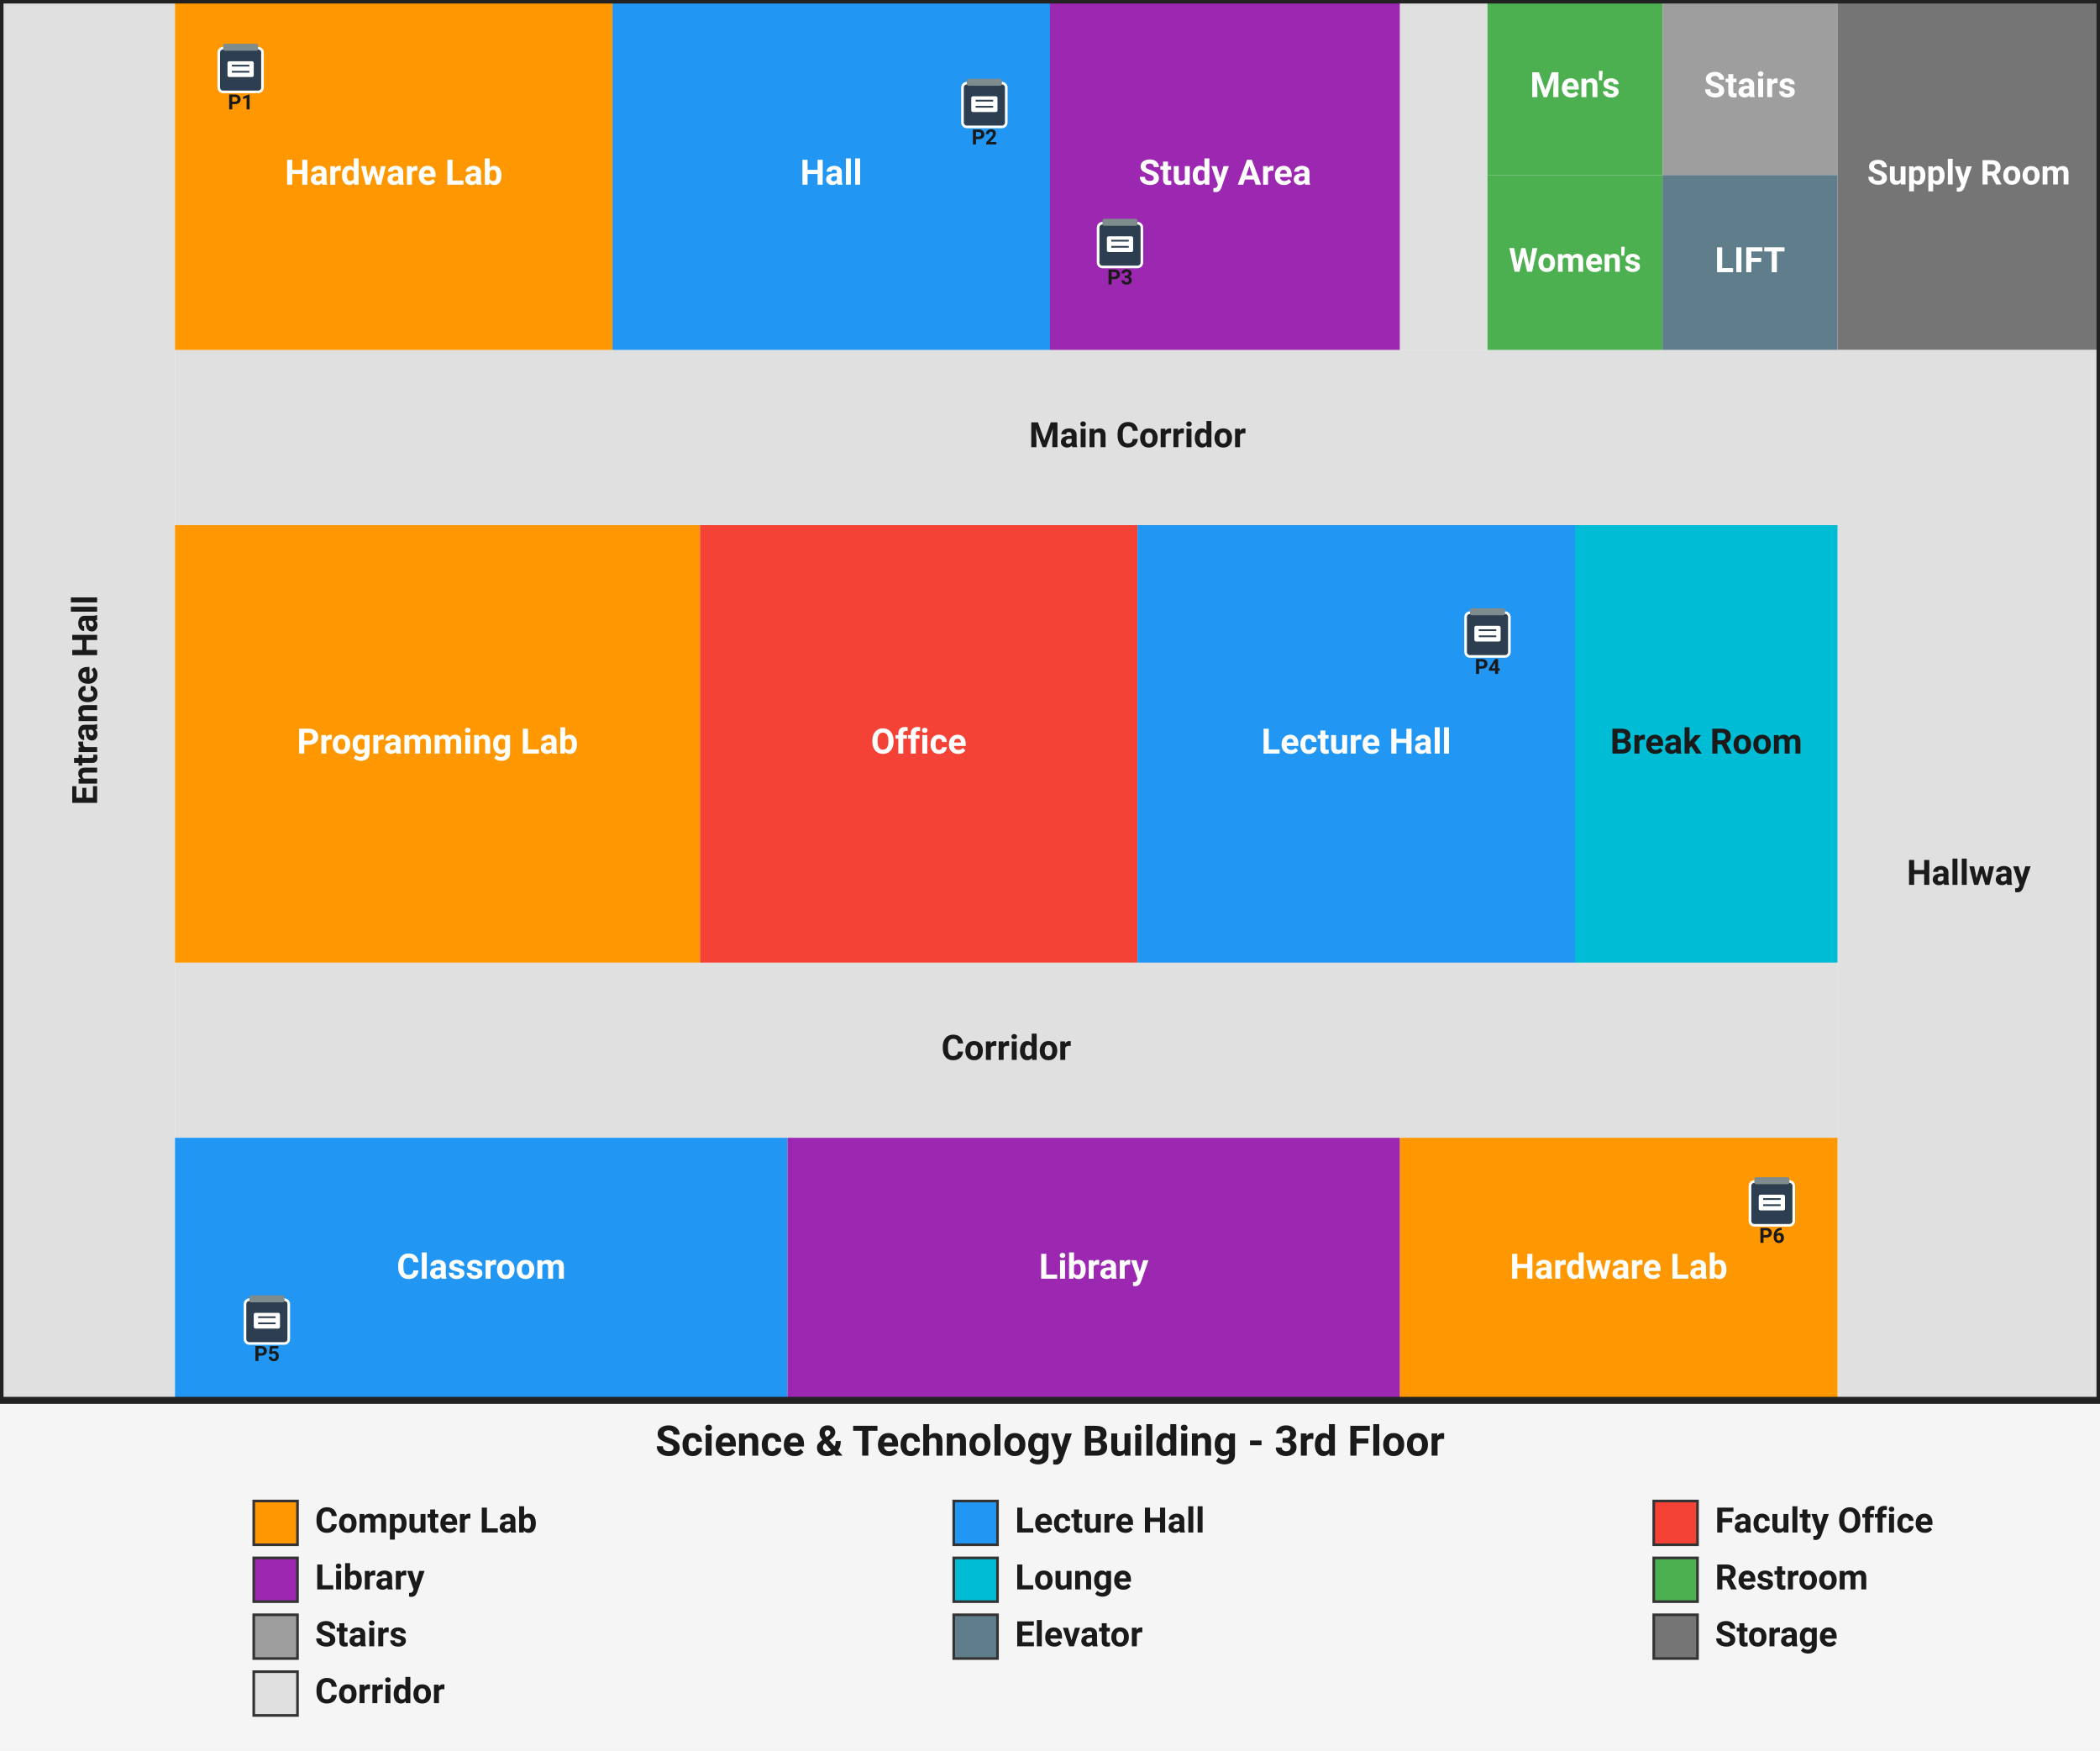
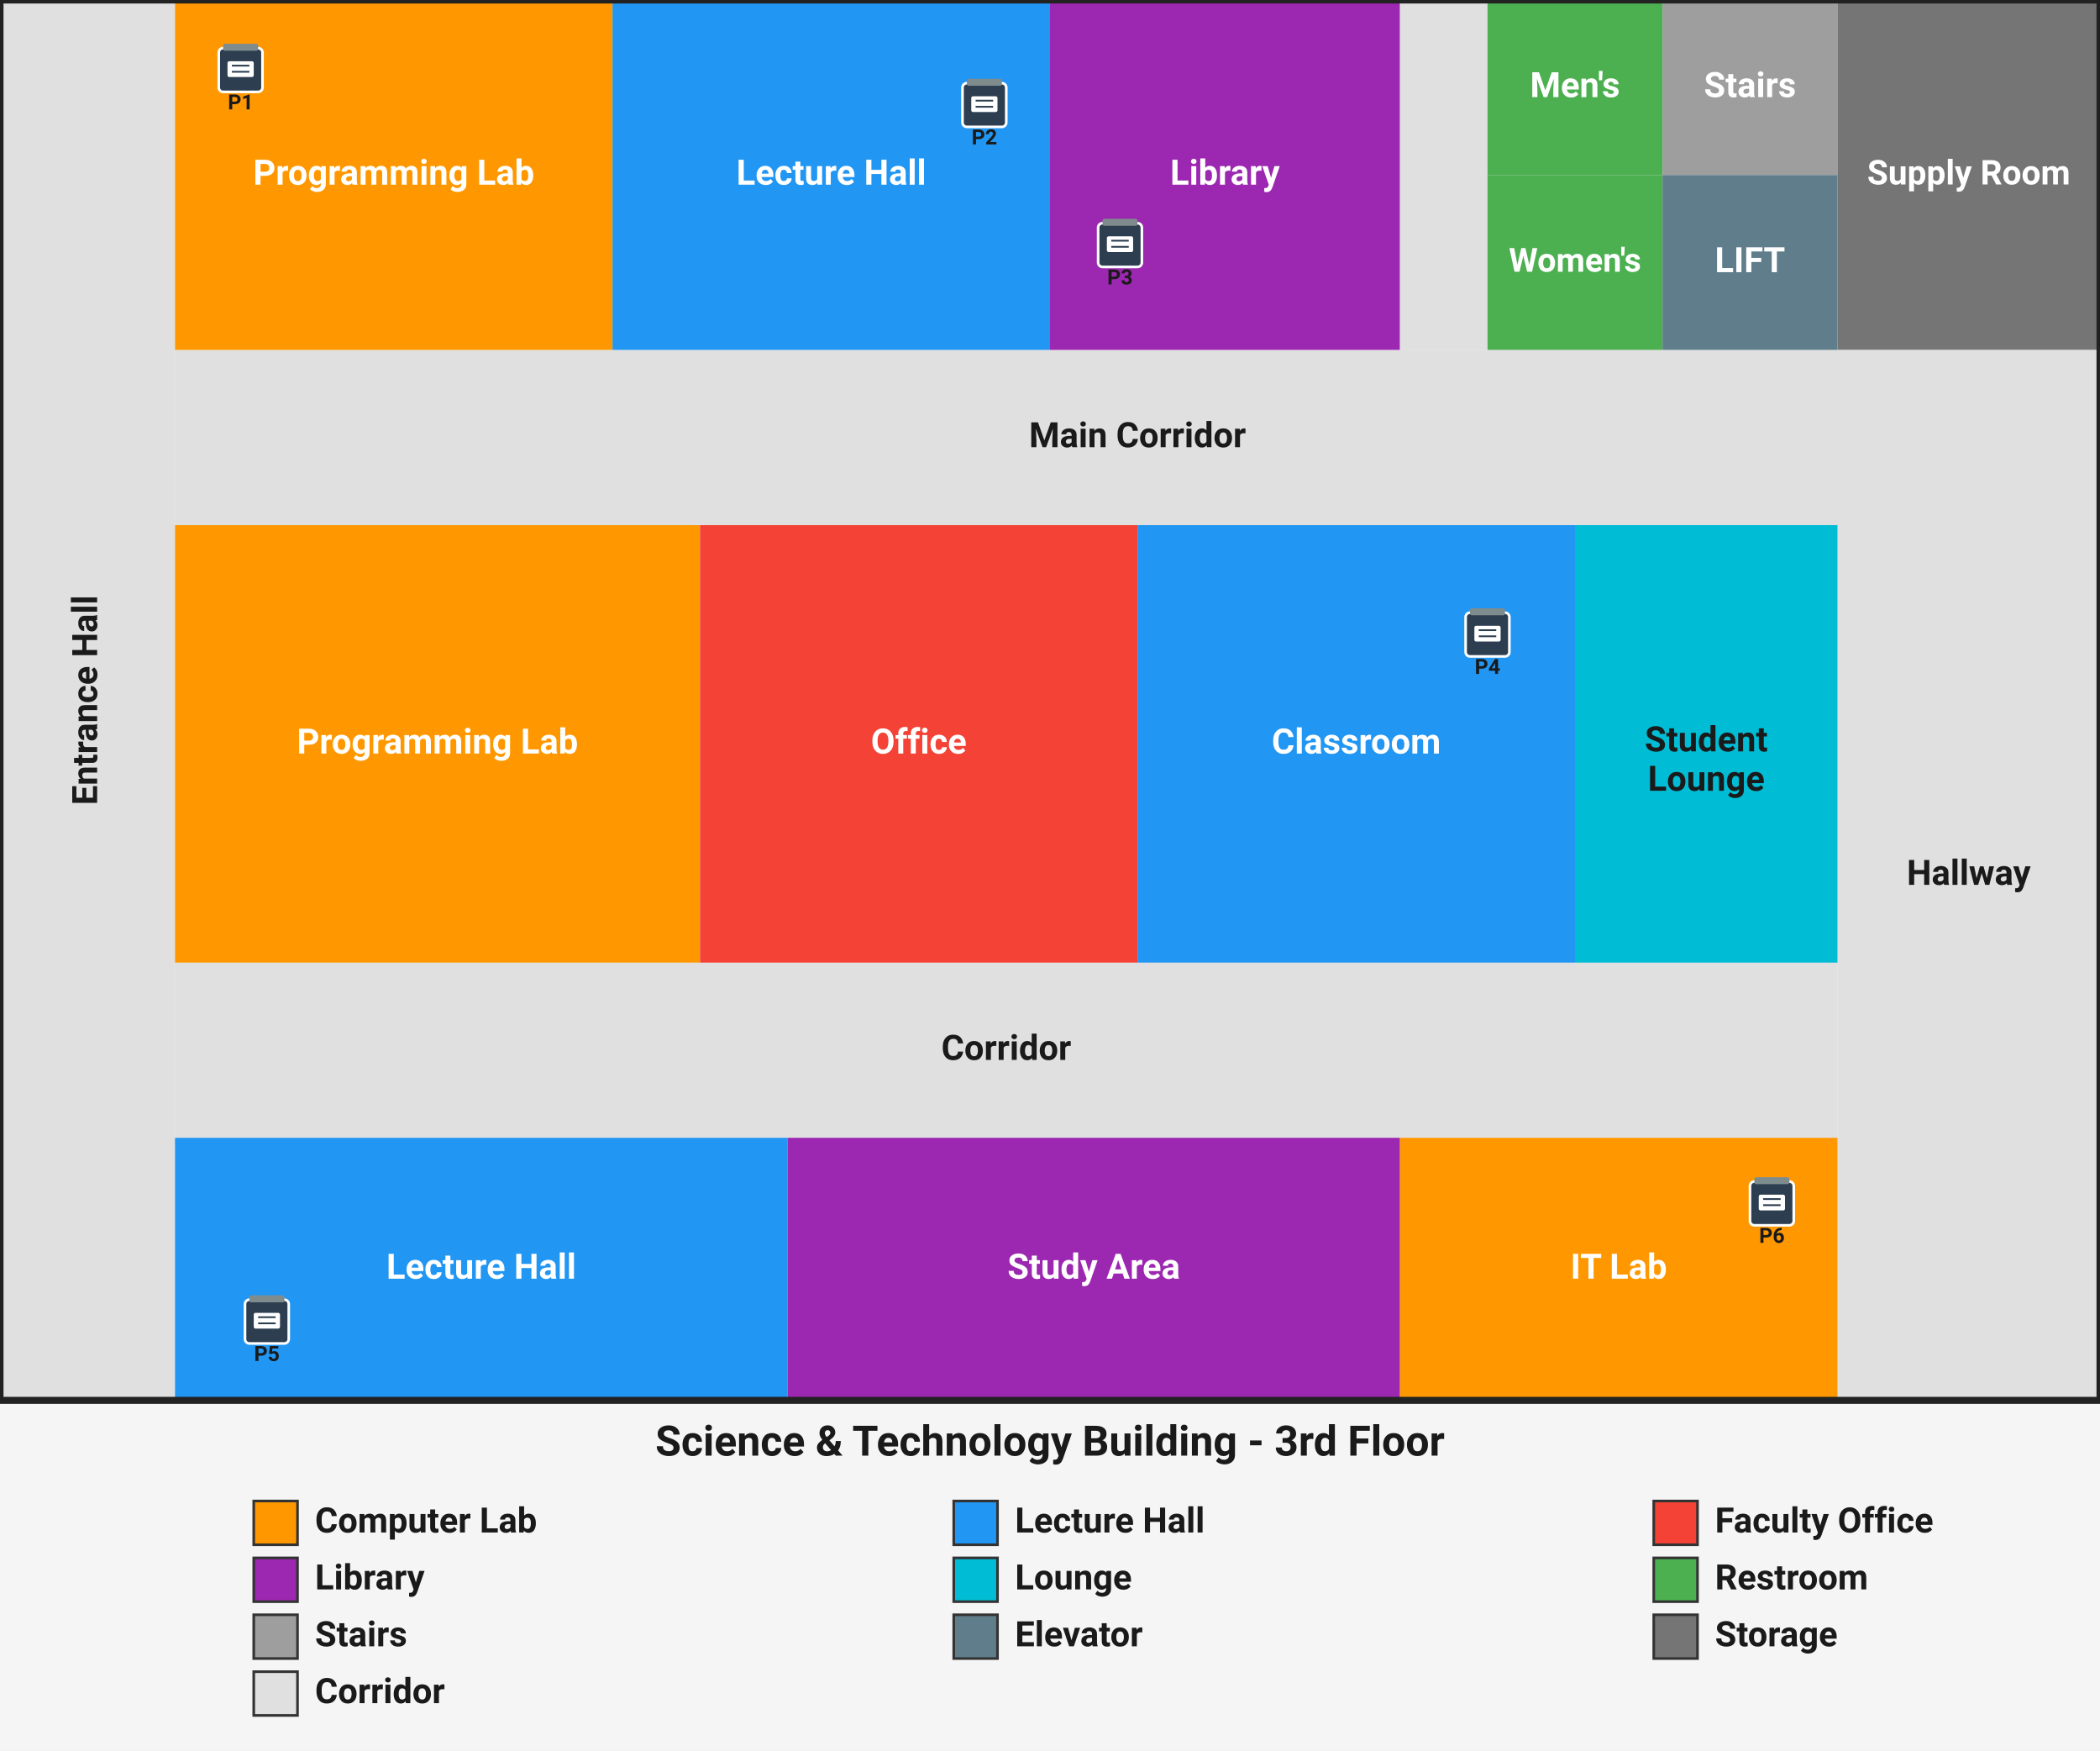
<svg xmlns="http://www.w3.org/2000/svg" viewBox="0 0 2400 2000" width="2400" height="2000" style="display:block; max-width:100%; height:auto;">
  <defs>
    <style>
      text { 
        -webkit-font-smoothing: antialiased;
        -moz-osx-font-smoothing: grayscale;
      }
    </style>
  </defs>
  <rect x="0" y="0" width="2400" height="2000" fill="#f5f5f5" />
  <rect x="0" y="0" width="200" height="1600" fill="#E0E0E0" stroke="none" />
  <text x="100.0" y="800.0" font-family="Roboto,Segoe UI,Arial,sans-serif" font-size="40" font-weight="600" fill="#1a1a1a" text-anchor="middle" dominant-baseline="middle" transform="rotate(-90 100.0 800.0)">
              Entrance Hall
            </text>
  <rect x="200" y="0" width="500" height="400" fill="#FF9800" stroke="none" />
  <text x="450.0" y="200.0" font-family="Roboto,Segoe UI,Arial,sans-serif" font-size="40" font-weight="600" fill="white" text-anchor="middle" dominant-baseline="middle">
-               Hardware Lab
+               Programming Lab
            </text>
  <rect x="700" y="0" width="500" height="400" fill="#2196F3" stroke="none" />
  <text x="950.0" y="200.0" font-family="Roboto,Segoe UI,Arial,sans-serif" font-size="40" font-weight="600" fill="white" text-anchor="middle" dominant-baseline="middle">
-               Hall
+               Lecture Hall
            </text>
  <rect x="1200" y="0" width="400" height="400" fill="#9C27B0" stroke="none" />
  <text x="1400.0" y="200.0" font-family="Roboto,Segoe UI,Arial,sans-serif" font-size="40" font-weight="600" fill="white" text-anchor="middle" dominant-baseline="middle">
-               Study Area
+               Library
            </text>
  <rect x="1600" y="0" width="100" height="400" fill="#E0E0E0" stroke="none" />
  <rect x="1700" y="0" width="200" height="200" fill="#4CAF50" stroke="none" />
  <text x="1800.0" y="100.0" font-family="Roboto,Segoe UI,Arial,sans-serif" font-size="40" font-weight="600" fill="white" text-anchor="middle" dominant-baseline="middle">
              Men's
            </text>
  <rect x="1700" y="200" width="200" height="200" fill="#4CAF50" stroke="none" />
  <text x="1800.0" y="300.0" font-family="Roboto,Segoe UI,Arial,sans-serif" font-size="38" font-weight="600" fill="white" text-anchor="middle" dominant-baseline="middle">
              Women's
            </text>
  <rect x="1900" y="0" width="200" height="200" fill="#9E9E9E" stroke="none" />
  <text x="2000.0" y="100.0" font-family="Roboto,Segoe UI,Arial,sans-serif" font-size="40" font-weight="600" fill="white" text-anchor="middle" dominant-baseline="middle">
              Stairs
            </text>
  <rect x="1900" y="200" width="200" height="200" fill="#607D8B" stroke="none" />
  <text x="2000.0" y="300.0" font-family="Roboto,Segoe UI,Arial,sans-serif" font-size="40" font-weight="600" fill="white" text-anchor="middle" dominant-baseline="middle">
              LIFT
            </text>
  <rect x="2100" y="0" width="300" height="400" fill="#757575" stroke="none" />
  <text x="2250.0" y="200.0" font-family="Roboto,Segoe UI,Arial,sans-serif" font-size="39" font-weight="600" fill="white" text-anchor="middle" dominant-baseline="middle">
              Supply Room
            </text>
  <rect x="200" y="400" width="2200" height="200" fill="#E0E0E0" stroke="none" />
  <text x="1300.0" y="500.0" font-family="Roboto,Segoe UI,Arial,sans-serif" font-size="40" font-weight="600" fill="#1a1a1a" text-anchor="middle" dominant-baseline="middle">
              Main Corridor
            </text>
  <rect x="1600" y="400" width="100" height="100" fill="#E0E0E0" stroke="none" />
  <rect x="2100" y="400" width="300" height="1200" fill="#E0E0E0" stroke="none" />
  <text x="2250.0" y="1000.0" font-family="Roboto,Segoe UI,Arial,sans-serif" font-size="40" font-weight="600" fill="#1a1a1a" text-anchor="middle" dominant-baseline="middle">
              Hallway
            </text>
  <rect x="200" y="600" width="600" height="500" fill="#FF9800" stroke="none" />
  <text x="500.0" y="850.0" font-family="Roboto,Segoe UI,Arial,sans-serif" font-size="40" font-weight="600" fill="white" text-anchor="middle" dominant-baseline="middle">
              Programming Lab
            </text>
  <rect x="800" y="600" width="500" height="500" fill="#F44336" stroke="none" />
  <text x="1050.0" y="850.0" font-family="Roboto,Segoe UI,Arial,sans-serif" font-size="40" font-weight="600" fill="white" text-anchor="middle" dominant-baseline="middle">
              Office
            </text>
  <rect x="1300" y="600" width="500" height="500" fill="#2196F3" stroke="none" />
  <text x="1550.0" y="850.0" font-family="Roboto,Segoe UI,Arial,sans-serif" font-size="40" font-weight="600" fill="white" text-anchor="middle" dominant-baseline="middle">
-               Lecture Hall
+               Classroom
            </text>
  <rect x="1800" y="600" width="300" height="500" fill="#00BCD4" stroke="none" />
-   <text x="1950.0" y="850.0" font-family="Roboto,Segoe UI,Arial,sans-serif" font-size="40" font-weight="600" fill="#1a1a1a" text-anchor="middle" dominant-baseline="middle">
-               Break Room
-             </text>
+   <g>
+     <text x="1950.0" y="847.5" font-family="Roboto,Segoe UI,Arial,sans-serif" font-size="40" font-weight="600" fill="#1a1a1a" text-anchor="middle" dominant-baseline="middle">
+                   Student
+                 </text>
+     <text x="1950.0" y="892.5" font-family="Roboto,Segoe UI,Arial,sans-serif" font-size="40" font-weight="600" fill="#1a1a1a" text-anchor="middle" dominant-baseline="middle">
+                   Lounge
+                 </text>
+   </g>
  <rect x="200" y="1100" width="1900" height="200" fill="#E0E0E0" stroke="none" />
  <text x="1150.0" y="1200.0" font-family="Roboto,Segoe UI,Arial,sans-serif" font-size="40" font-weight="600" fill="#1a1a1a" text-anchor="middle" dominant-baseline="middle">
              Corridor
            </text>
  <rect x="200" y="1300" width="700" height="300" fill="#2196F3" stroke="none" />
  <text x="550.0" y="1450.0" font-family="Roboto,Segoe UI,Arial,sans-serif" font-size="40" font-weight="600" fill="white" text-anchor="middle" dominant-baseline="middle">
-               Classroom
+               Lecture Hall
            </text>
  <rect x="900" y="1300" width="700" height="300" fill="#9C27B0" stroke="none" />
  <text x="1250.0" y="1450.0" font-family="Roboto,Segoe UI,Arial,sans-serif" font-size="40" font-weight="600" fill="white" text-anchor="middle" dominant-baseline="middle">
-               Library
+               Study Area
            </text>
  <rect x="1600" y="1300" width="500" height="300" fill="#FF9800" stroke="none" />
  <text x="1850.0" y="1450.0" font-family="Roboto,Segoe UI,Arial,sans-serif" font-size="40" font-weight="600" fill="white" text-anchor="middle" dominant-baseline="middle">
-               Hardware Lab
+               IT Lab
            </text>
  <rect x="250.0" y="55.0" width="50" height="50" fill="#2C3E50" stroke="#FFF" stroke-width="3" rx="5" />
  <rect x="255.0" y="50.0" width="40" height="8" fill="#7F8C8D" rx="2" />
  <rect x="260.0" y="70.0" width="30" height="18" fill="white" rx="2" />
  <line x1="265.0" y1="75.0" x2="285.0" y2="75.0" stroke="#2C3E50" stroke-width="2" />
  <line x1="265.0" y1="82.0" x2="285.0" y2="82.0" stroke="#2C3E50" stroke-width="2" />
  <text x="275.0" y="125.0" font-family="Roboto,Segoe UI,Arial,sans-serif" font-size="24" font-weight="700" fill="#1a1a1a" text-anchor="middle">
      P1
    </text>
  <rect x="1100.0" y="95.0" width="50" height="50" fill="#2C3E50" stroke="#FFF" stroke-width="3" rx="5" />
  <rect x="1105.0" y="90.0" width="40" height="8" fill="#7F8C8D" rx="2" />
  <rect x="1110.0" y="110.0" width="30" height="18" fill="white" rx="2" />
  <line x1="1115.0" y1="115.0" x2="1135.0" y2="115.0" stroke="#2C3E50" stroke-width="2" />
  <line x1="1115.0" y1="122.0" x2="1135.0" y2="122.0" stroke="#2C3E50" stroke-width="2" />
  <text x="1125.0" y="165.0" font-family="Roboto,Segoe UI,Arial,sans-serif" font-size="24" font-weight="700" fill="#1a1a1a" text-anchor="middle">
      P2
    </text>
  <rect x="1255.0" y="255.0" width="50" height="50" fill="#2C3E50" stroke="#FFF" stroke-width="3" rx="5" />
  <rect x="1260.0" y="250.0" width="40" height="8" fill="#7F8C8D" rx="2" />
  <rect x="1265.0" y="270.0" width="30" height="18" fill="white" rx="2" />
  <line x1="1270.0" y1="275.0" x2="1290.0" y2="275.0" stroke="#2C3E50" stroke-width="2" />
  <line x1="1270.0" y1="282.0" x2="1290.0" y2="282.0" stroke="#2C3E50" stroke-width="2" />
  <text x="1280.0" y="325.0" font-family="Roboto,Segoe UI,Arial,sans-serif" font-size="24" font-weight="700" fill="#1a1a1a" text-anchor="middle">
      P3
    </text>
  <rect x="1675.0" y="700.0" width="50" height="50" fill="#2C3E50" stroke="#FFF" stroke-width="3" rx="5" />
  <rect x="1680.0" y="695.0" width="40" height="8" fill="#7F8C8D" rx="2" />
  <rect x="1685.0" y="715.0" width="30" height="18" fill="white" rx="2" />
  <line x1="1690.0" y1="720.0" x2="1710.0" y2="720.0" stroke="#2C3E50" stroke-width="2" />
  <line x1="1690.0" y1="727.0" x2="1710.0" y2="727.0" stroke="#2C3E50" stroke-width="2" />
  <text x="1700.0" y="770.0" font-family="Roboto,Segoe UI,Arial,sans-serif" font-size="24" font-weight="700" fill="#1a1a1a" text-anchor="middle">
      P4
    </text>
  <rect x="280.0" y="1485.0" width="50" height="50" fill="#2C3E50" stroke="#FFF" stroke-width="3" rx="5" />
  <rect x="285.0" y="1480.0" width="40" height="8" fill="#7F8C8D" rx="2" />
  <rect x="290.0" y="1500.0" width="30" height="18" fill="white" rx="2" />
  <line x1="295.0" y1="1505.0" x2="315.0" y2="1505.0" stroke="#2C3E50" stroke-width="2" />
  <line x1="295.0" y1="1512.0" x2="315.0" y2="1512.0" stroke="#2C3E50" stroke-width="2" />
  <text x="305.0" y="1555.0" font-family="Roboto,Segoe UI,Arial,sans-serif" font-size="24" font-weight="700" fill="#1a1a1a" text-anchor="middle">
      P5
    </text>
  <rect x="2000.0" y="1350.0" width="50" height="50" fill="#2C3E50" stroke="#FFF" stroke-width="3" rx="5" />
  <rect x="2005.0" y="1345.0" width="40" height="8" fill="#7F8C8D" rx="2" />
  <rect x="2010.0" y="1365.0" width="30" height="18" fill="white" rx="2" />
  <line x1="2015.0" y1="1370.0" x2="2035.0" y2="1370.0" stroke="#2C3E50" stroke-width="2" />
  <line x1="2015.0" y1="1377.0" x2="2035.0" y2="1377.0" stroke="#2C3E50" stroke-width="2" />
  <text x="2025.0" y="1420.0" font-family="Roboto,Segoe UI,Arial,sans-serif" font-size="24" font-weight="700" fill="#1a1a1a" text-anchor="middle">
      P6
    </text>
  <rect x="0" y="0" width="2400" height="1600" fill="none" stroke="#222" stroke-width="8" />
  <text x="1200.0" y="1650" font-family="Roboto,Segoe UI,Arial,sans-serif" font-size="48" font-weight="700" fill="#1a1a1a" text-anchor="middle" dominant-baseline="middle">
          Science &amp; Technology Building - 3rd Floor
        </text>
  <rect x="290.0" y="1715.0" width="50" height="50" fill="#FF9800" stroke="#333" stroke-width="3" />
  <text x="360.0" y="1740" font-family="Roboto,Segoe UI,Arial,sans-serif" font-size="40" font-weight="700" fill="#1a1a1a" text-anchor="start" dominant-baseline="middle">
          Computer Lab
        </text>
  <rect x="1090.0" y="1715.0" width="50" height="50" fill="#2196F3" stroke="#333" stroke-width="3" />
  <text x="1160.0" y="1740" font-family="Roboto,Segoe UI,Arial,sans-serif" font-size="40" font-weight="700" fill="#1a1a1a" text-anchor="start" dominant-baseline="middle">
          Lecture Hall
        </text>
  <rect x="1890.0" y="1715.0" width="50" height="50" fill="#F44336" stroke="#333" stroke-width="3" />
  <text x="1960.0" y="1740" font-family="Roboto,Segoe UI,Arial,sans-serif" font-size="40" font-weight="700" fill="#1a1a1a" text-anchor="start" dominant-baseline="middle">
          Faculty Office
        </text>
  <rect x="290.0" y="1780.0" width="50" height="50" fill="#9C27B0" stroke="#333" stroke-width="3" />
  <text x="360.0" y="1805" font-family="Roboto,Segoe UI,Arial,sans-serif" font-size="40" font-weight="700" fill="#1a1a1a" text-anchor="start" dominant-baseline="middle">
          Library
        </text>
  <rect x="1090.0" y="1780.0" width="50" height="50" fill="#00BCD4" stroke="#333" stroke-width="3" />
  <text x="1160.0" y="1805" font-family="Roboto,Segoe UI,Arial,sans-serif" font-size="40" font-weight="700" fill="#1a1a1a" text-anchor="start" dominant-baseline="middle">
          Lounge
        </text>
  <rect x="1890.0" y="1780.0" width="50" height="50" fill="#4CAF50" stroke="#333" stroke-width="3" />
  <text x="1960.0" y="1805" font-family="Roboto,Segoe UI,Arial,sans-serif" font-size="40" font-weight="700" fill="#1a1a1a" text-anchor="start" dominant-baseline="middle">
          Restroom
        </text>
  <rect x="290.0" y="1845.0" width="50" height="50" fill="#9E9E9E" stroke="#333" stroke-width="3" />
  <text x="360.0" y="1870" font-family="Roboto,Segoe UI,Arial,sans-serif" font-size="40" font-weight="700" fill="#1a1a1a" text-anchor="start" dominant-baseline="middle">
          Stairs
        </text>
  <rect x="1090.0" y="1845.0" width="50" height="50" fill="#607D8B" stroke="#333" stroke-width="3" />
  <text x="1160.0" y="1870" font-family="Roboto,Segoe UI,Arial,sans-serif" font-size="40" font-weight="700" fill="#1a1a1a" text-anchor="start" dominant-baseline="middle">
          Elevator
        </text>
  <rect x="1890.0" y="1845.0" width="50" height="50" fill="#757575" stroke="#333" stroke-width="3" />
  <text x="1960.0" y="1870" font-family="Roboto,Segoe UI,Arial,sans-serif" font-size="40" font-weight="700" fill="#1a1a1a" text-anchor="start" dominant-baseline="middle">
          Storage
        </text>
  <rect x="290.0" y="1910.0" width="50" height="50" fill="#E0E0E0" stroke="#333" stroke-width="3" />
  <text x="360.0" y="1935" font-family="Roboto,Segoe UI,Arial,sans-serif" font-size="40" font-weight="700" fill="#1a1a1a" text-anchor="start" dominant-baseline="middle">
          Corridor
        </text>
</svg>
